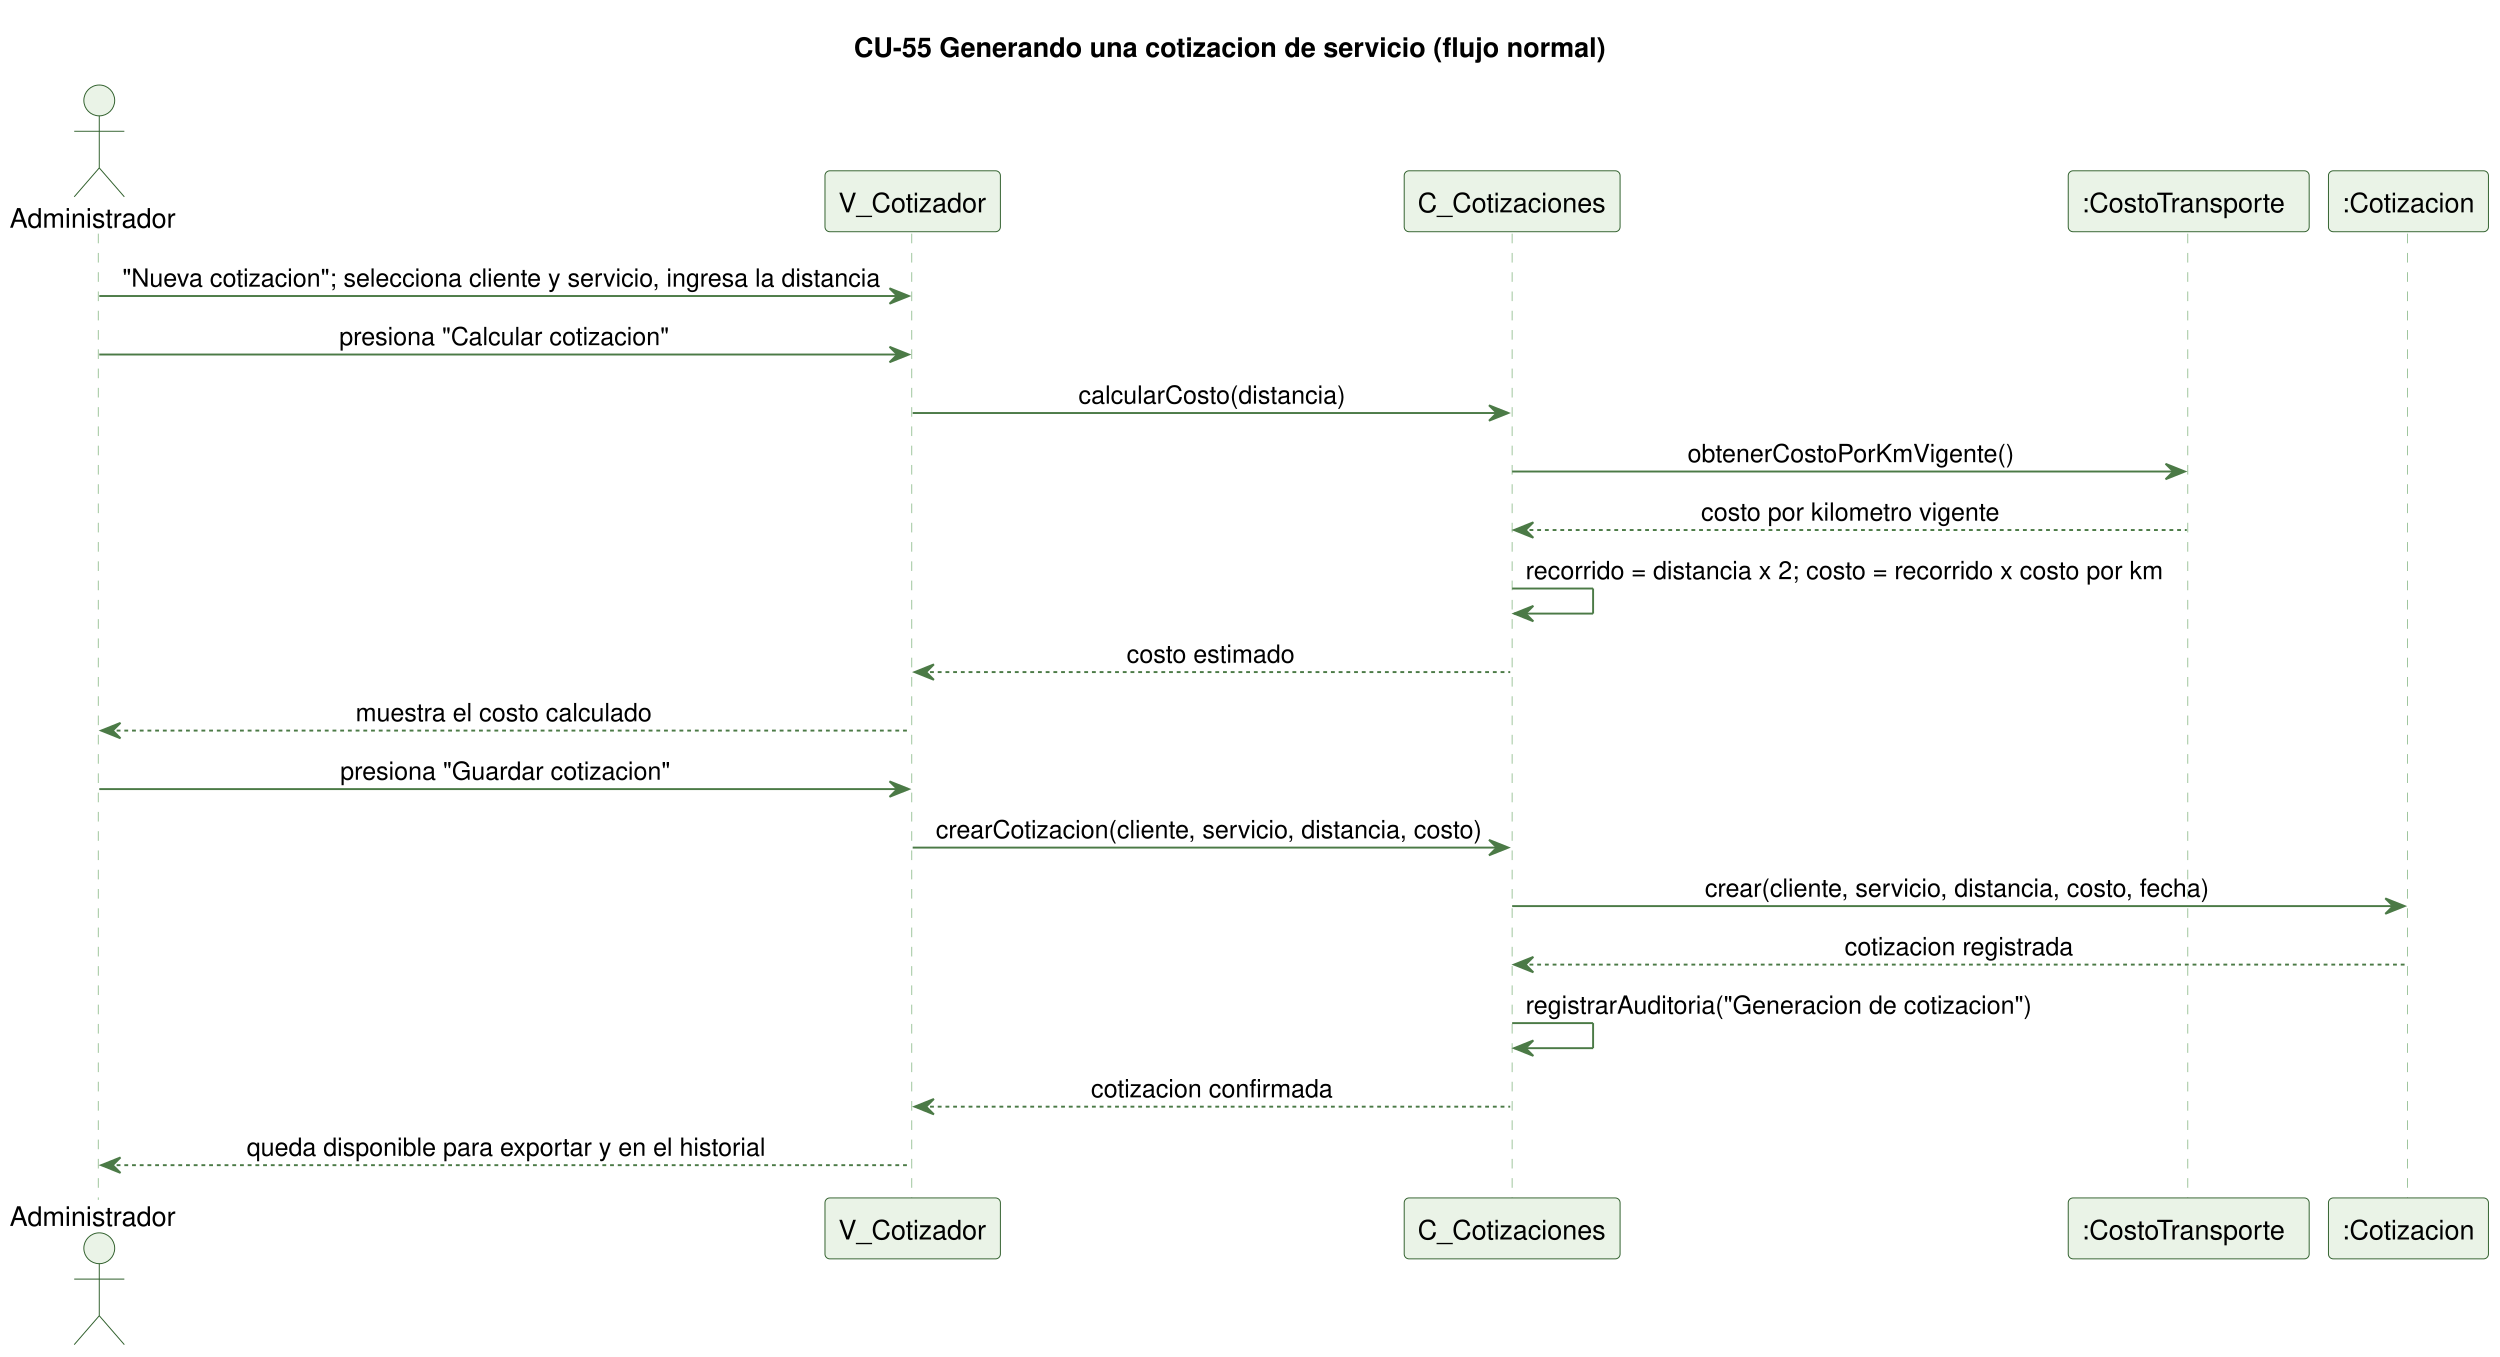
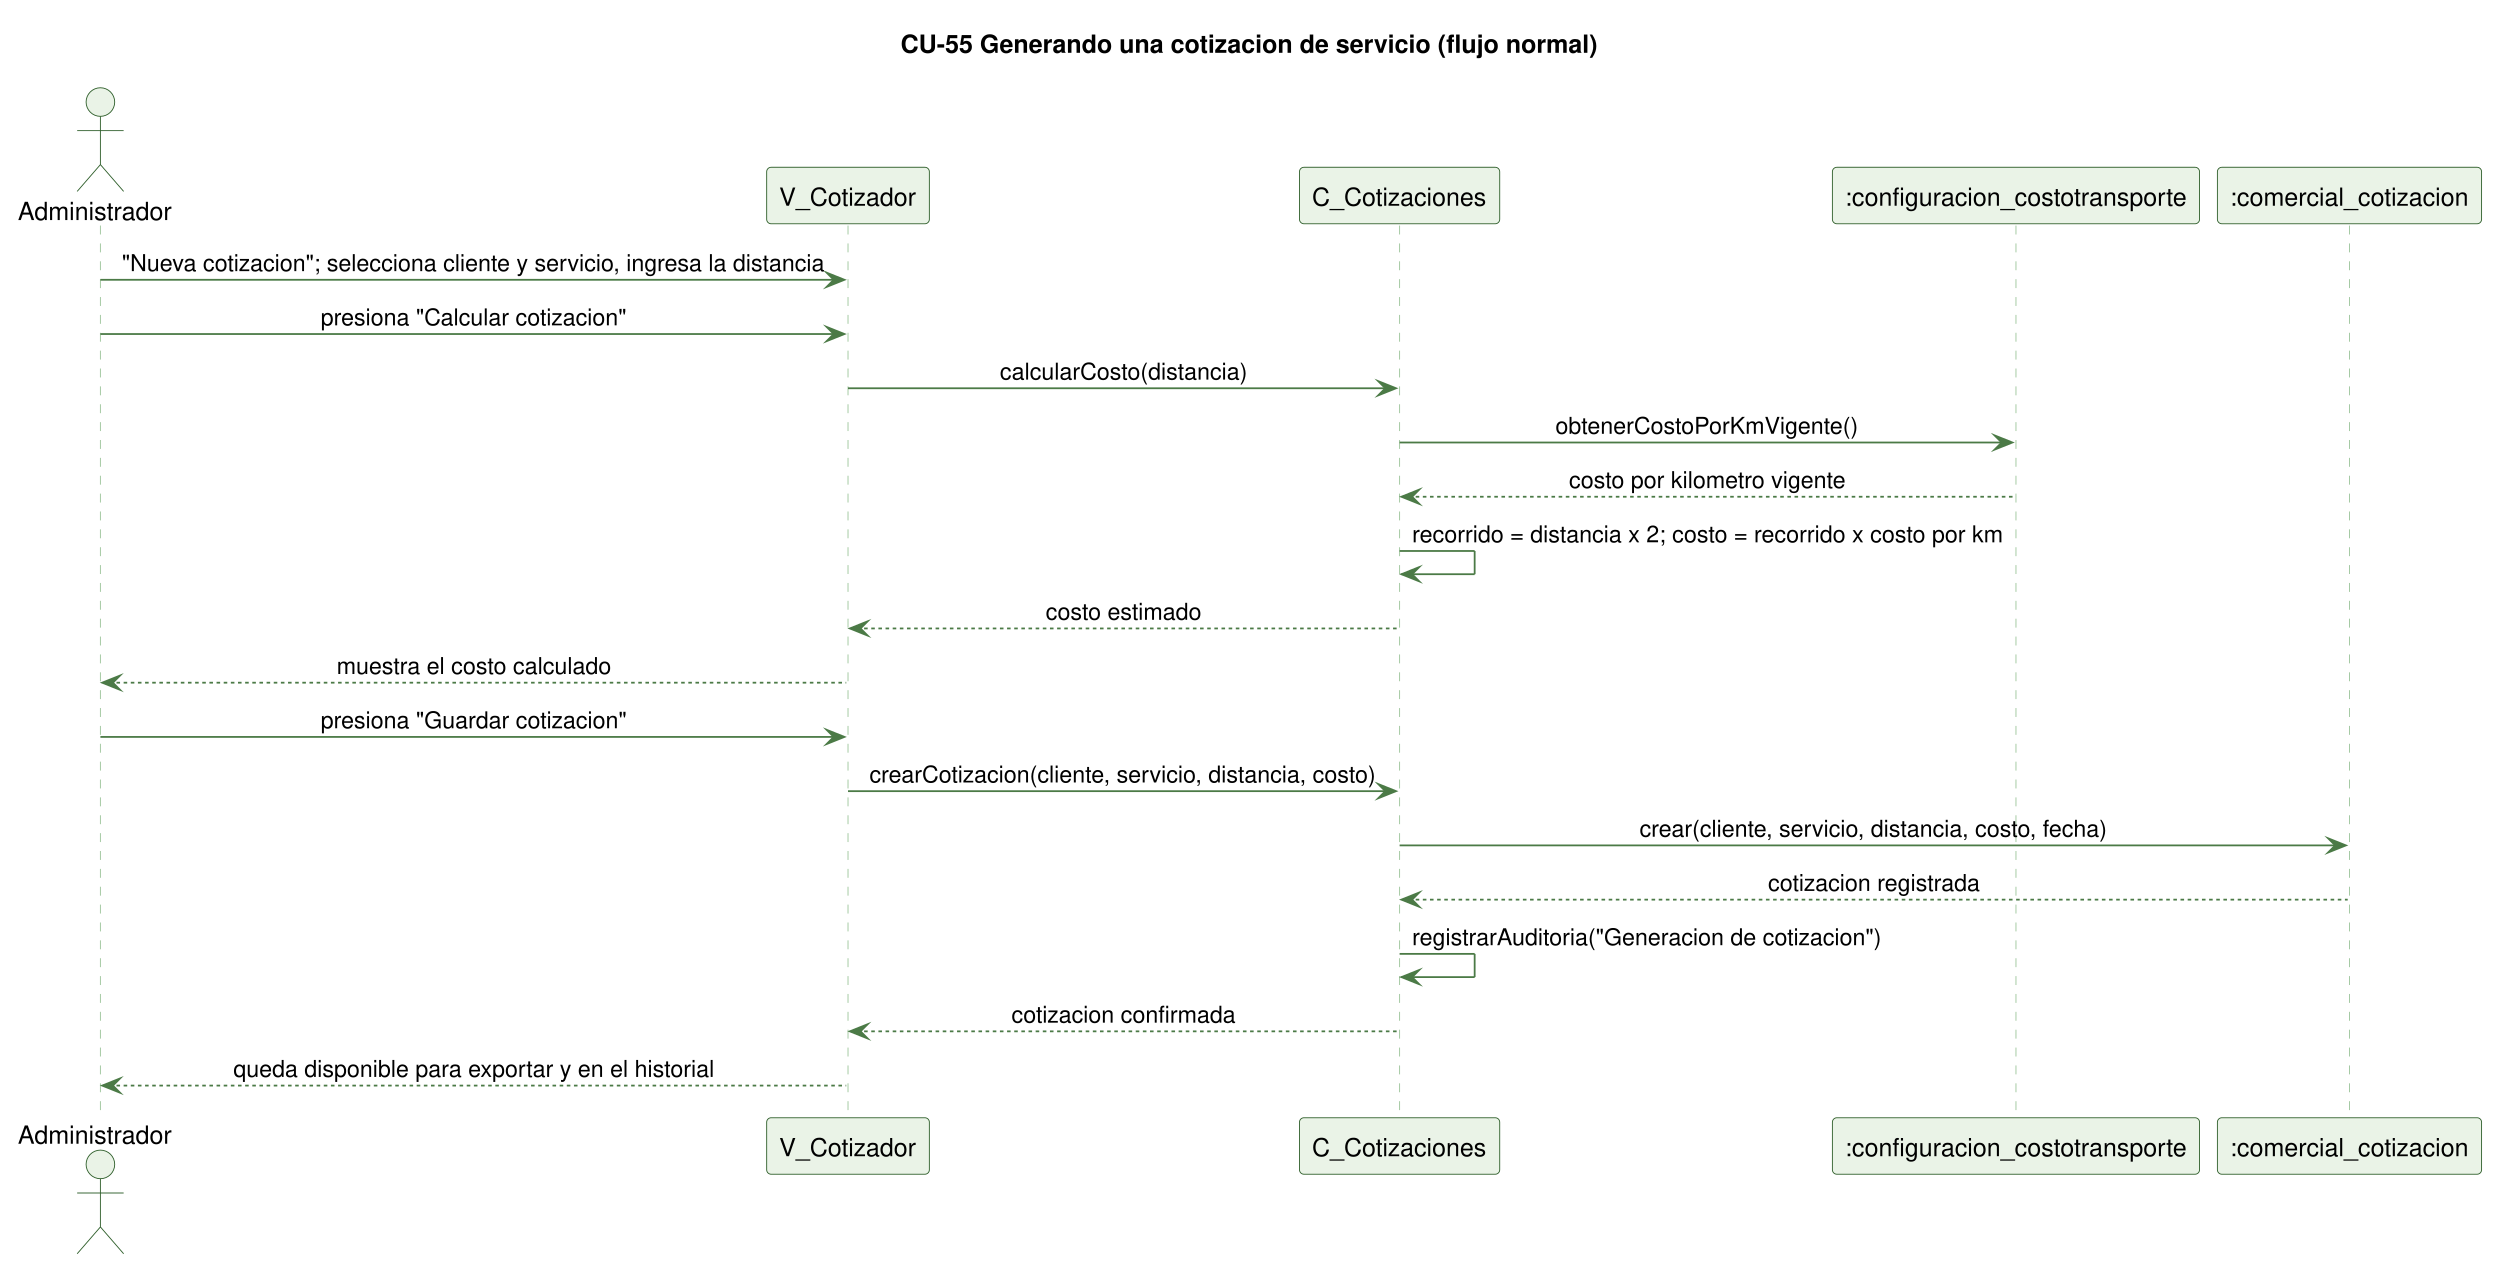
- <svg xmlns="http://www.w3.org/2000/svg" contentStyleType="text/css" height="704px" preserveAspectRatio="none" style="width:1297px;height:704px;background:#FFFFFF;" version="1.1" viewBox="0 0 1297 704" width="1297px" zoomAndPan="magnify">
+ <svg xmlns="http://www.w3.org/2000/svg" version="1.1" data-diagram-type="SEQUENCE" style="width:1399px;height:714px;background:#FFFFFF;" width="1399px" height="714px" viewBox="0 0 1399 714" zoomAndPan="magnify" preserveAspectRatio="none" contentStyleType="text/css">
  <defs />
-   <g>
-     <text fill="#000000" font-family="Helvetica" font-size="14" font-weight="bold" lengthAdjust="spacing" textLength="409" x="443" y="29.533">CU-55 Generando una cotizacion de servicio (flujo normal)</text>
-     <line style="stroke:#9CC49A;stroke-width:0.5;stroke-dasharray:5.0,5.0;" x1="51" x2="51" y1="121.219" y2="622.492" />
-     <line style="stroke:#9CC49A;stroke-width:0.5;stroke-dasharray:5.0,5.0;" x1="473" x2="473" y1="121.219" y2="622.492" />
-     <line style="stroke:#9CC49A;stroke-width:0.5;stroke-dasharray:5.0,5.0;" x1="784.5" x2="784.5" y1="121.219" y2="622.492" />
-     <line style="stroke:#9CC49A;stroke-width:0.5;stroke-dasharray:5.0,5.0;" x1="1135" x2="1135" y1="121.219" y2="622.492" />
-     <line style="stroke:#9CC49A;stroke-width:0.5;stroke-dasharray:5.0,5.0;" x1="1249" x2="1249" y1="121.219" y2="622.492" />
-     <text fill="#000000" font-family="Helvetica" font-size="14" lengthAdjust="spacing" textLength="87" x="5" y="118.143">Administrador</text>
-     <ellipse cx="51.5" cy="52.109" fill="#EAF3E7" rx="8" ry="8" style="stroke:#2E5E2A;stroke-width:0.5;" />
-     <path d="M51.5,60.109 L51.5,87.109 M38.5,68.109 L64.5,68.109 M51.5,87.109 L38.5,102.109 M51.5,87.109 L64.5,102.109 " fill="none" style="stroke:#2E5E2A;stroke-width:0.5;" />
-     <text fill="#000000" font-family="Helvetica" font-size="14" lengthAdjust="spacing" textLength="87" x="5" y="636.025">Administrador</text>
-     <ellipse cx="51.5" cy="647.602" fill="#EAF3E7" rx="8" ry="8" style="stroke:#2E5E2A;stroke-width:0.5;" />
-     <path d="M51.5,655.602 L51.5,682.602 M38.5,663.602 L64.5,663.602 M51.5,682.602 L38.5,697.602 M51.5,682.602 L64.5,697.602 " fill="none" style="stroke:#2E5E2A;stroke-width:0.5;" />
-     <rect fill="#EAF3E7" height="31.609" rx="2.5" ry="2.5" style="stroke:#2E5E2A;stroke-width:0.5;" width="91" x="428" y="88.609" />
-     <text fill="#000000" font-family="Helvetica" font-size="14" lengthAdjust="spacing" textLength="77" x="435" y="110.143">V_Cotizador</text>
-     <rect fill="#EAF3E7" height="31.609" rx="2.5" ry="2.5" style="stroke:#2E5E2A;stroke-width:0.5;" width="91" x="428" y="621.492" />
-     <text fill="#000000" font-family="Helvetica" font-size="14" lengthAdjust="spacing" textLength="77" x="435" y="643.025">V_Cotizador</text>
-     <rect fill="#EAF3E7" height="31.609" rx="2.5" ry="2.5" style="stroke:#2E5E2A;stroke-width:0.5;" width="112" x="728.5" y="88.609" />
-     <text fill="#000000" font-family="Helvetica" font-size="14" lengthAdjust="spacing" textLength="98" x="735.5" y="110.143">C_Cotizaciones</text>
-     <rect fill="#EAF3E7" height="31.609" rx="2.5" ry="2.5" style="stroke:#2E5E2A;stroke-width:0.5;" width="112" x="728.5" y="621.492" />
-     <text fill="#000000" font-family="Helvetica" font-size="14" lengthAdjust="spacing" textLength="98" x="735.5" y="643.025">C_Cotizaciones</text>
-     <rect fill="#EAF3E7" height="31.609" rx="2.5" ry="2.5" style="stroke:#2E5E2A;stroke-width:0.5;" width="125" x="1073" y="88.609" />
-     <text fill="#000000" font-family="Helvetica" font-size="14" lengthAdjust="spacing" textLength="111" x="1080" y="110.143">:CostoTransporte</text>
-     <rect fill="#EAF3E7" height="31.609" rx="2.5" ry="2.5" style="stroke:#2E5E2A;stroke-width:0.5;" width="125" x="1073" y="621.492" />
-     <text fill="#000000" font-family="Helvetica" font-size="14" lengthAdjust="spacing" textLength="111" x="1080" y="643.025">:CostoTransporte</text>
-     <rect fill="#EAF3E7" height="31.609" rx="2.5" ry="2.5" style="stroke:#2E5E2A;stroke-width:0.5;" width="83" x="1208" y="88.609" />
-     <text fill="#000000" font-family="Helvetica" font-size="14" lengthAdjust="spacing" textLength="69" x="1215" y="110.143">:Cotizacion</text>
-     <rect fill="#EAF3E7" height="31.609" rx="2.5" ry="2.5" style="stroke:#2E5E2A;stroke-width:0.5;" width="83" x="1208" y="621.492" />
-     <text fill="#000000" font-family="Helvetica" font-size="14" lengthAdjust="spacing" textLength="69" x="1215" y="643.025">:Cotizacion</text>
-     <polygon fill="#4B7A46" points="461.5,149.57,471.5,153.57,461.5,157.57,465.5,153.57" style="stroke:#4B7A46;stroke-width:1.0;" />
-     <line style="stroke:#4B7A46;stroke-width:1.0;" x1="51.5" x2="467.5" y1="153.57" y2="153.57" />
-     <text fill="#000000" font-family="Helvetica" font-size="13" lengthAdjust="spacing" textLength="398" x="63.5" y="148.714">"Nueva cotizacion"; selecciona cliente y servicio, ingresa la distancia</text>
-     <polygon fill="#4B7A46" points="461.5,179.922,471.5,183.922,461.5,187.922,465.5,183.922" style="stroke:#4B7A46;stroke-width:1.0;" />
-     <line style="stroke:#4B7A46;stroke-width:1.0;" x1="51.5" x2="467.5" y1="183.922" y2="183.922" />
-     <text fill="#000000" font-family="Helvetica" font-size="13" lengthAdjust="spacing" textLength="173" x="176" y="179.065">presiona "Calcular cotizacion"</text>
-     <polygon fill="#4B7A46" points="772.5,210.273,782.5,214.273,772.5,218.273,776.5,214.273" style="stroke:#4B7A46;stroke-width:1.0;" />
-     <line style="stroke:#4B7A46;stroke-width:1.0;" x1="473.5" x2="778.5" y1="214.273" y2="214.273" />
-     <text fill="#000000" font-family="Helvetica" font-size="13" lengthAdjust="spacing" textLength="139" x="559.5" y="209.417">calcularCosto(distancia)</text>
-     <polygon fill="#4B7A46" points="1123.5,240.625,1133.5,244.625,1123.5,248.625,1127.5,244.625" style="stroke:#4B7A46;stroke-width:1.0;" />
-     <line style="stroke:#4B7A46;stroke-width:1.0;" x1="784.5" x2="1129.5" y1="244.625" y2="244.625" />
-     <text fill="#000000" font-family="Helvetica" font-size="13" lengthAdjust="spacing" textLength="169" x="875.5" y="239.769">obtenerCostoPorKmVigente()</text>
-     <polygon fill="#4B7A46" points="795.5,270.977,785.5,274.977,795.5,278.977,791.5,274.977" style="stroke:#4B7A46;stroke-width:1.0;" />
-     <line style="stroke:#4B7A46;stroke-width:1.0;stroke-dasharray:2.0,2.0;" x1="789.5" x2="1134.5" y1="274.977" y2="274.977" />
-     <text fill="#000000" font-family="Helvetica" font-size="13" lengthAdjust="spacing" textLength="155" x="882.5" y="270.12">costo por kilometro vigente</text>
-     <line style="stroke:#4B7A46;stroke-width:1.0;" x1="784.5" x2="826.5" y1="305.328" y2="305.328" />
-     <line style="stroke:#4B7A46;stroke-width:1.0;" x1="826.5" x2="826.5" y1="305.328" y2="318.328" />
-     <line style="stroke:#4B7A46;stroke-width:1.0;" x1="785.5" x2="826.5" y1="318.328" y2="318.328" />
-     <polygon fill="#4B7A46" points="795.5,314.328,785.5,318.328,795.5,322.328,791.5,318.328" style="stroke:#4B7A46;stroke-width:1.0;" />
-     <text fill="#000000" font-family="Helvetica" font-size="13" lengthAdjust="spacing" textLength="337" x="791.5" y="300.472">recorrido = distancia x 2; costo = recorrido x costo por km</text>
-     <polygon fill="#4B7A46" points="484.5,344.68,474.5,348.68,484.5,352.68,480.5,348.68" style="stroke:#4B7A46;stroke-width:1.0;" />
-     <line style="stroke:#4B7A46;stroke-width:1.0;stroke-dasharray:2.0,2.0;" x1="478.5" x2="783.5" y1="348.68" y2="348.68" />
-     <text fill="#000000" font-family="Helvetica" font-size="13" lengthAdjust="spacing" textLength="89" x="584.5" y="343.823">costo estimado</text>
-     <polygon fill="#4B7A46" points="62.5,375.031,52.5,379.031,62.5,383.031,58.5,379.031" style="stroke:#4B7A46;stroke-width:1.0;" />
-     <line style="stroke:#4B7A46;stroke-width:1.0;stroke-dasharray:2.0,2.0;" x1="56.5" x2="472.5" y1="379.031" y2="379.031" />
-     <text fill="#000000" font-family="Helvetica" font-size="13" lengthAdjust="spacing" textLength="156" x="184.5" y="374.175">muestra el costo calculado</text>
-     <polygon fill="#4B7A46" points="461.5,405.383,471.5,409.383,461.5,413.383,465.5,409.383" style="stroke:#4B7A46;stroke-width:1.0;" />
-     <line style="stroke:#4B7A46;stroke-width:1.0;" x1="51.5" x2="467.5" y1="409.383" y2="409.383" />
-     <text fill="#000000" font-family="Helvetica" font-size="13" lengthAdjust="spacing" textLength="172" x="176.5" y="404.526">presiona "Guardar cotizacion"</text>
-     <polygon fill="#4B7A46" points="772.5,435.734,782.5,439.734,772.5,443.734,776.5,439.734" style="stroke:#4B7A46;stroke-width:1.0;" />
-     <line style="stroke:#4B7A46;stroke-width:1.0;" x1="473.5" x2="778.5" y1="439.734" y2="439.734" />
-     <text fill="#000000" font-family="Helvetica" font-size="13" lengthAdjust="spacing" textLength="287" x="485.5" y="434.878">crearCotizacion(cliente, servicio, distancia, costo)</text>
-     <polygon fill="#4B7A46" points="1237.5,466.086,1247.5,470.086,1237.5,474.086,1241.5,470.086" style="stroke:#4B7A46;stroke-width:1.0;" />
-     <line style="stroke:#4B7A46;stroke-width:1.0;" x1="784.5" x2="1243.5" y1="470.086" y2="470.086" />
-     <text fill="#000000" font-family="Helvetica" font-size="13" lengthAdjust="spacing" textLength="265" x="884.5" y="465.229">crear(cliente, servicio, distancia, costo, fecha)</text>
-     <polygon fill="#4B7A46" points="795.5,496.438,785.5,500.438,795.5,504.438,791.5,500.438" style="stroke:#4B7A46;stroke-width:1.0;" />
-     <line style="stroke:#4B7A46;stroke-width:1.0;stroke-dasharray:2.0,2.0;" x1="789.5" x2="1248.5" y1="500.438" y2="500.438" />
-     <text fill="#000000" font-family="Helvetica" font-size="13" lengthAdjust="spacing" textLength="120" x="957" y="495.581">cotizacion registrada</text>
-     <line style="stroke:#4B7A46;stroke-width:1.0;" x1="784.5" x2="826.5" y1="530.789" y2="530.789" />
-     <line style="stroke:#4B7A46;stroke-width:1.0;" x1="826.5" x2="826.5" y1="530.789" y2="543.789" />
-     <line style="stroke:#4B7A46;stroke-width:1.0;" x1="785.5" x2="826.5" y1="543.789" y2="543.789" />
-     <polygon fill="#4B7A46" points="795.5,539.789,785.5,543.789,795.5,547.789,791.5,543.789" style="stroke:#4B7A46;stroke-width:1.0;" />
-     <text fill="#000000" font-family="Helvetica" font-size="13" lengthAdjust="spacing" textLength="263" x="791.5" y="525.933">registrarAuditoria("Generacion de cotizacion")</text>
-     <polygon fill="#4B7A46" points="484.5,570.141,474.5,574.141,484.5,578.141,480.5,574.141" style="stroke:#4B7A46;stroke-width:1.0;" />
-     <line style="stroke:#4B7A46;stroke-width:1.0;stroke-dasharray:2.0,2.0;" x1="478.5" x2="783.5" y1="574.141" y2="574.141" />
-     <text fill="#000000" font-family="Helvetica" font-size="13" lengthAdjust="spacing" textLength="126" x="566" y="569.284">cotizacion confirmada</text>
-     <polygon fill="#4B7A46" points="62.5,600.492,52.5,604.492,62.5,608.492,58.5,604.492" style="stroke:#4B7A46;stroke-width:1.0;" />
-     <line style="stroke:#4B7A46;stroke-width:1.0;stroke-dasharray:2.0,2.0;" x1="56.5" x2="472.5" y1="604.492" y2="604.492" />
-     <text fill="#000000" font-family="Helvetica" font-size="13" lengthAdjust="spacing" textLength="269" x="128" y="599.636">queda disponible para exportar y en el historial</text>
+   <g font-family="sans-serif" lengthAdjust="spacing">
+     <g class="title" data-source-line="13">
+       <text x="503.977" y="29.533" fill="#000" font-size="14" textLength="389.737" font-weight="700" font-family="Helvetica">CU-55 Generando una cotizacion de servicio (flujo normal)</text>
+     </g>
+     <g>
+       <rect x="52.683" y="126.219" width="8" height="499.273" fill="#000" fill-opacity="0" />
+       <line x1="56.183" y1="126.219" x2="56.183" y2="625.492" style="stroke:#9CC49A;stroke-width:0.5;stroke-dasharray:5,5;" />
+     </g>
+     <g>
+       <rect x="471.05" y="126.219" width="8" height="499.273" fill="#000" fill-opacity="0" />
+       <line x1="474.55" y1="126.219" x2="474.55" y2="625.492" style="stroke:#9CC49A;stroke-width:0.5;stroke-dasharray:5,5;" />
+     </g>
+     <g>
+       <rect x="779.717" y="126.219" width="8" height="499.273" fill="#000" fill-opacity="0" />
+       <line x1="783.217" y1="126.219" x2="783.217" y2="625.492" style="stroke:#9CC49A;stroke-width:0.5;stroke-dasharray:5,5;" />
+     </g>
+     <g>
+       <rect x="1124.633" y="126.219" width="8" height="499.273" fill="#000" fill-opacity="0" />
+       <line x1="1128.133" y1="126.219" x2="1128.133" y2="625.492" style="stroke:#9CC49A;stroke-width:0.5;stroke-dasharray:5,5;" />
+     </g>
+     <g>
+       <rect x="1311.273" y="126.219" width="8" height="499.273" fill="#000" fill-opacity="0" />
+       <line x1="1314.773" y1="126.219" x2="1314.773" y2="625.492" style="stroke:#9CC49A;stroke-width:0.5;stroke-dasharray:5,5;" />
+     </g>
+     <text x="10" y="123.143" fill="#000" font-size="14" textLength="86.365" font-family="Helvetica">Administrador</text>
+     <ellipse cx="56.183" cy="57.109" rx="8" ry="8" fill="#EAF3E7" style="stroke:#2E5E2A;stroke-width:0.5;" />
+     <path d="M56.183,65.109 L56.183,92.109 M43.183,73.109 L69.183,73.109 M56.183,92.109 L43.183,107.109 M56.183,92.109 L69.183,107.109" style="stroke:#2E5E2A;stroke-width:0.5;" fill="none" />
+     <rect x="429.029" y="93.609" width="91.041" height="31.609" fill="#EAF3E7" style="stroke:#2E5E2A;stroke-width:0.5;" rx="2.5" ry="2.5" />
+     <text x="436.029" y="115.143" fill="#000" font-size="14" textLength="77.041" font-family="Helvetica">V_Cotizador</text>
+     <rect x="727.193" y="93.609" width="112.048" height="31.609" fill="#EAF3E7" style="stroke:#2E5E2A;stroke-width:0.5;" rx="2.5" ry="2.5" />
+     <text x="734.193" y="115.143" fill="#000" font-size="14" textLength="98.048" font-family="Helvetica">C_Cotizaciones</text>
+     <rect x="1025.409" y="93.609" width="205.447" height="31.609" fill="#EAF3E7" style="stroke:#2E5E2A;stroke-width:0.5;" rx="2.5" ry="2.5" />
+     <text x="1032.409" y="115.143" fill="#000" font-size="14" textLength="191.447" font-family="Helvetica">:configuracion_costotransporte</text>
+     <rect x="1240.856" y="93.609" width="147.834" height="31.609" fill="#EAF3E7" style="stroke:#2E5E2A;stroke-width:0.5;" rx="2.5" ry="2.5" />
+     <text x="1247.856" y="115.143" fill="#000" font-size="14" textLength="133.834" font-family="Helvetica">:comercial_cotizacion</text>
+     <text x="10" y="640.025" fill="#000" font-size="14" textLength="86.365" font-family="Helvetica">Administrador</text>
+     <ellipse cx="56.183" cy="651.602" rx="8" ry="8" fill="#EAF3E7" style="stroke:#2E5E2A;stroke-width:0.5;" />
+     <path d="M56.183,659.602 L56.183,686.602 M43.183,667.602 L69.183,667.602 M56.183,686.602 L43.183,701.602 M56.183,686.602 L69.183,701.602" style="stroke:#2E5E2A;stroke-width:0.5;" fill="none" />
+     <rect x="429.029" y="625.492" width="91.041" height="31.609" fill="#EAF3E7" style="stroke:#2E5E2A;stroke-width:0.5;" rx="2.5" ry="2.5" />
+     <text x="436.029" y="647.025" fill="#000" font-size="14" textLength="77.041" font-family="Helvetica">V_Cotizador</text>
+     <rect x="727.193" y="625.492" width="112.048" height="31.609" fill="#EAF3E7" style="stroke:#2E5E2A;stroke-width:0.5;" rx="2.5" ry="2.5" />
+     <text x="734.193" y="647.025" fill="#000" font-size="14" textLength="98.048" font-family="Helvetica">C_Cotizaciones</text>
+     <rect x="1025.409" y="625.492" width="205.447" height="31.609" fill="#EAF3E7" style="stroke:#2E5E2A;stroke-width:0.5;" rx="2.5" ry="2.5" />
+     <text x="1032.409" y="647.025" fill="#000" font-size="14" textLength="191.447" font-family="Helvetica">:configuracion_costotransporte</text>
+     <rect x="1240.856" y="625.492" width="147.834" height="31.609" fill="#EAF3E7" style="stroke:#2E5E2A;stroke-width:0.5;" rx="2.5" ry="2.5" />
+     <text x="1247.856" y="647.025" fill="#000" font-size="14" textLength="133.834" font-family="Helvetica">:comercial_cotizacion</text>
+     <polygon points="462.55,152.57,472.55,156.57,462.55,160.57,466.55,156.57" fill="#4B7A46" style="stroke:#4B7A46;stroke-width:1;stroke-linejoin:miter;stroke-miterlimit:10;" />
+     <line x1="56.183" y1="156.57" x2="468.55" y2="156.57" style="stroke:#4B7A46;stroke-width:1;" />
+     <text x="68.183" y="151.714" fill="#000" font-size="13" textLength="394.367" font-family="Helvetica">"Nueva cotizacion"; selecciona cliente y servicio, ingresa la distancia</text>
+     <polygon points="462.55,182.922,472.55,186.922,462.55,190.922,466.55,186.922" fill="#4B7A46" style="stroke:#4B7A46;stroke-width:1;stroke-linejoin:miter;stroke-miterlimit:10;" />
+     <line x1="56.183" y1="186.922" x2="468.55" y2="186.922" style="stroke:#4B7A46;stroke-width:1;" />
+     <text x="179.46" y="182.065" fill="#000" font-size="13" textLength="171.812" font-family="Helvetica">presiona "Calcular cotizacion"</text>
+     <polygon points="771.217,213.273,781.217,217.273,771.217,221.273,775.217,217.273" fill="#4B7A46" style="stroke:#4B7A46;stroke-width:1;stroke-linejoin:miter;stroke-miterlimit:10;" />
+     <line x1="474.55" y1="217.273" x2="777.217" y2="217.273" style="stroke:#4B7A46;stroke-width:1;" />
+     <text x="559.522" y="212.417" fill="#000" font-size="13" textLength="138.722" font-family="Helvetica">calcularCosto(distancia)</text>
+     <polygon points="1116.133,243.625,1126.133,247.625,1116.133,251.625,1120.133,247.625" fill="#4B7A46" style="stroke:#4B7A46;stroke-width:1;stroke-linejoin:miter;stroke-miterlimit:10;" />
+     <line x1="783.217" y1="247.625" x2="1122.133" y2="247.625" style="stroke:#4B7A46;stroke-width:1;" />
+     <text x="870.41" y="242.769" fill="#000" font-size="13" textLength="170.53" font-family="Helvetica">obtenerCostoPorKmVigente()</text>
+     <polygon points="794.217,273.977,784.217,277.977,794.217,281.977,790.217,277.977" fill="#4B7A46" style="stroke:#4B7A46;stroke-width:1;stroke-linejoin:miter;stroke-miterlimit:10;" />
+     <line x1="788.217" y1="277.977" x2="1127.133" y2="277.977" style="stroke:#4B7A46;stroke-width:1;stroke-dasharray:2,2;" />
+     <text x="877.999" y="273.12" fill="#000" font-size="13" textLength="155.353" font-family="Helvetica">costo por kilometro vigente</text>
+     <line x1="783.217" y1="308.328" x2="825.217" y2="308.328" style="stroke:#4B7A46;stroke-width:1;" />
+     <line x1="825.217" y1="308.328" x2="825.217" y2="321.328" style="stroke:#4B7A46;stroke-width:1;" />
+     <line x1="784.217" y1="321.328" x2="825.217" y2="321.328" style="stroke:#4B7A46;stroke-width:1;" />
+     <polygon points="794.217,317.328,784.217,321.328,794.217,325.328,790.217,321.328" fill="#4B7A46" style="stroke:#4B7A46;stroke-width:1;stroke-linejoin:miter;stroke-miterlimit:10;" />
+     <text x="790.217" y="303.472" fill="#000" font-size="13" textLength="330.916" font-family="Helvetica">recorrido = distancia x 2; costo = recorrido x costo por km</text>
+     <polygon points="485.55,347.68,475.55,351.68,485.55,355.68,481.55,351.68" fill="#4B7A46" style="stroke:#4B7A46;stroke-width:1;stroke-linejoin:miter;stroke-miterlimit:10;" />
+     <line x1="479.55" y1="351.68" x2="782.217" y2="351.68" style="stroke:#4B7A46;stroke-width:1;stroke-dasharray:2,2;" />
+     <text x="585.167" y="346.823" fill="#000" font-size="13" textLength="87.433" font-family="Helvetica">costo estimado</text>
+     <polygon points="67.183,378.031,57.183,382.031,67.183,386.031,63.183,382.031" fill="#4B7A46" style="stroke:#4B7A46;stroke-width:1;stroke-linejoin:miter;stroke-miterlimit:10;" />
+     <line x1="61.183" y1="382.031" x2="473.55" y2="382.031" style="stroke:#4B7A46;stroke-width:1;stroke-dasharray:2,2;" />
+     <text x="188.41" y="377.175" fill="#000" font-size="13" textLength="153.912" font-family="Helvetica">muestra el costo calculado</text>
+     <polygon points="462.55,408.383,472.55,412.383,462.55,416.383,466.55,412.383" fill="#4B7A46" style="stroke:#4B7A46;stroke-width:1;stroke-linejoin:miter;stroke-miterlimit:10;" />
+     <line x1="56.183" y1="412.383" x2="468.55" y2="412.383" style="stroke:#4B7A46;stroke-width:1;" />
+     <text x="179.457" y="407.526" fill="#000" font-size="13" textLength="171.818" font-family="Helvetica">presiona "Guardar cotizacion"</text>
+     <polygon points="771.217,438.734,781.217,442.734,771.217,446.734,775.217,442.734" fill="#4B7A46" style="stroke:#4B7A46;stroke-width:1;stroke-linejoin:miter;stroke-miterlimit:10;" />
+     <line x1="474.55" y1="442.734" x2="777.217" y2="442.734" style="stroke:#4B7A46;stroke-width:1;" />
+     <text x="486.55" y="437.878" fill="#000" font-size="13" textLength="284.667" font-family="Helvetica">crearCotizacion(cliente, servicio, distancia, costo)</text>
+     <polygon points="1302.773,469.086,1312.773,473.086,1302.773,477.086,1306.773,473.086" fill="#4B7A46" style="stroke:#4B7A46;stroke-width:1;stroke-linejoin:miter;stroke-miterlimit:10;" />
+     <line x1="783.217" y1="473.086" x2="1308.773" y2="473.086" style="stroke:#4B7A46;stroke-width:1;" />
+     <text x="917.497" y="468.229" fill="#000" font-size="13" textLength="262.996" font-family="Helvetica">crear(cliente, servicio, distancia, costo, fecha)</text>
+     <polygon points="794.217,499.438,784.217,503.438,794.217,507.438,790.217,503.438" fill="#4B7A46" style="stroke:#4B7A46;stroke-width:1;stroke-linejoin:miter;stroke-miterlimit:10;" />
+     <line x1="788.217" y1="503.438" x2="1313.773" y2="503.438" style="stroke:#4B7A46;stroke-width:1;stroke-dasharray:2,2;" />
+     <text x="989.381" y="498.581" fill="#000" font-size="13" textLength="119.228" font-family="Helvetica">cotizacion registrada</text>
+     <line x1="783.217" y1="533.789" x2="825.217" y2="533.789" style="stroke:#4B7A46;stroke-width:1;" />
+     <line x1="825.217" y1="533.789" x2="825.217" y2="546.789" style="stroke:#4B7A46;stroke-width:1;" />
+     <line x1="784.217" y1="546.789" x2="825.217" y2="546.789" style="stroke:#4B7A46;stroke-width:1;" />
+     <polygon points="794.217,542.789,784.217,546.789,794.217,550.789,790.217,546.789" fill="#4B7A46" style="stroke:#4B7A46;stroke-width:1;stroke-linejoin:miter;stroke-miterlimit:10;" />
+     <text x="790.217" y="528.933" fill="#000" font-size="13" textLength="263.574" font-family="Helvetica">registrarAuditoria("Generacion de cotizacion")</text>
+     <polygon points="485.55,573.141,475.55,577.141,485.55,581.141,481.55,577.141" fill="#4B7A46" style="stroke:#4B7A46;stroke-width:1;stroke-linejoin:miter;stroke-miterlimit:10;" />
+     <line x1="479.55" y1="577.141" x2="782.217" y2="577.141" style="stroke:#4B7A46;stroke-width:1;stroke-dasharray:2,2;" />
+     <text x="566.019" y="572.284" fill="#000" font-size="13" textLength="125.728" font-family="Helvetica">cotizacion confirmada</text>
+     <polygon points="67.183,603.492,57.183,607.492,67.183,611.492,63.183,607.492" fill="#4B7A46" style="stroke:#4B7A46;stroke-width:1;stroke-linejoin:miter;stroke-miterlimit:10;" />
+     <line x1="61.183" y1="607.492" x2="473.55" y2="607.492" style="stroke:#4B7A46;stroke-width:1;stroke-dasharray:2,2;" />
+     <text x="130.586" y="602.636" fill="#000" font-size="13" textLength="269.56" font-family="Helvetica">queda disponible para exportar y en el historial</text>
  </g>
</svg>
